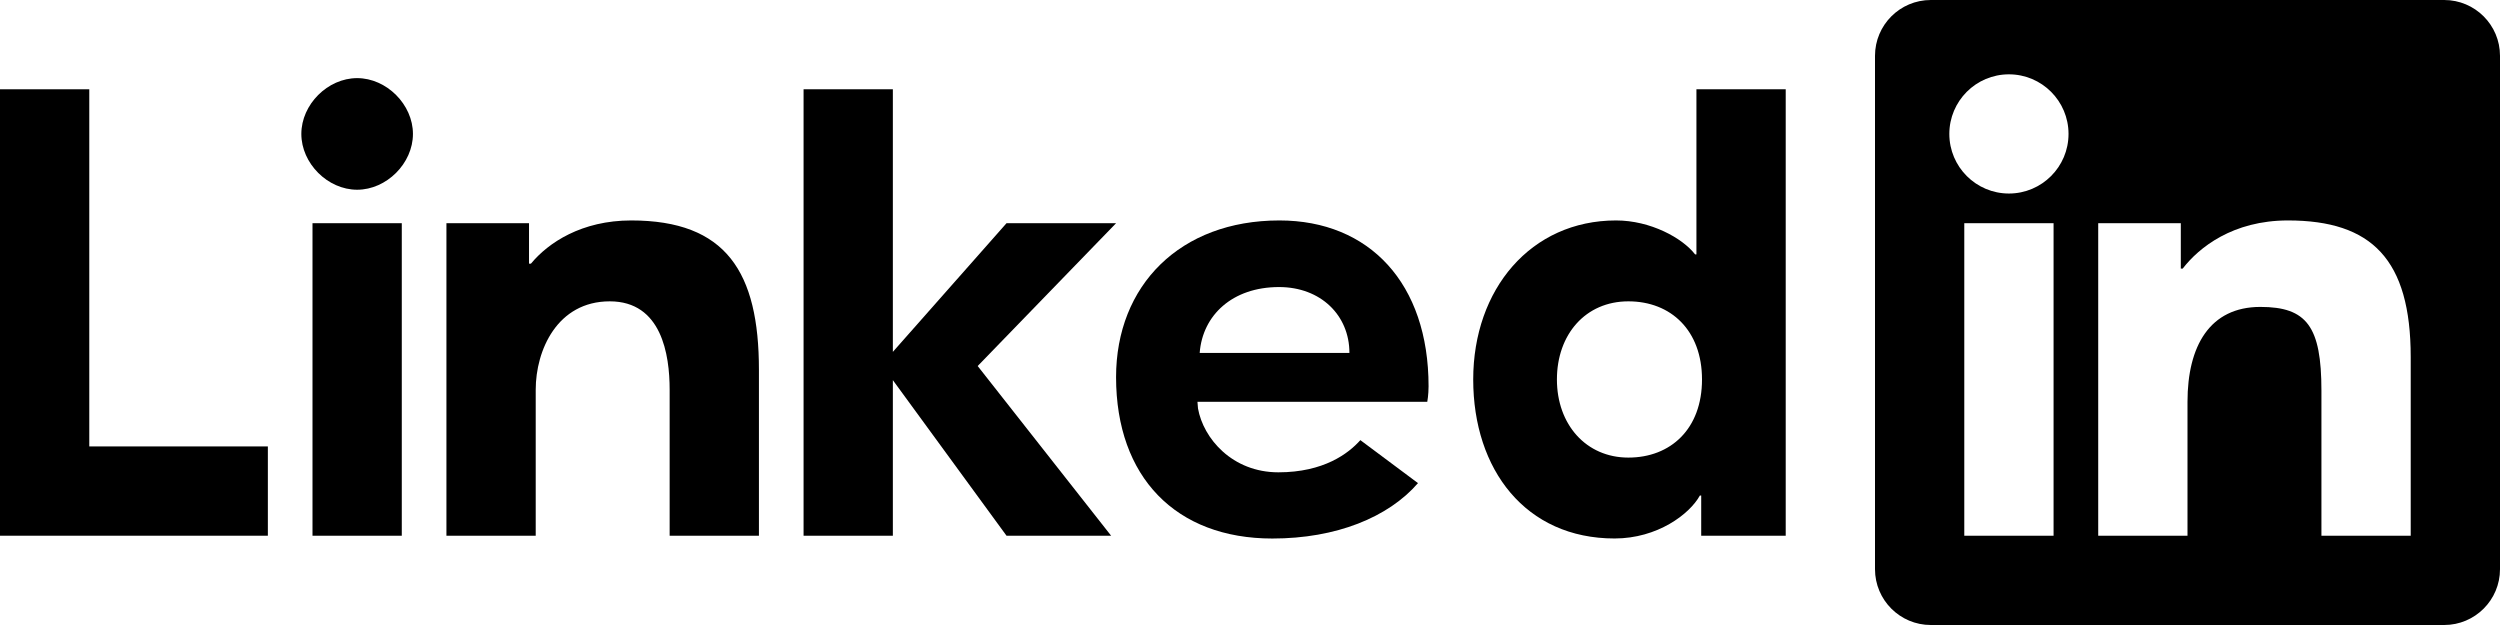
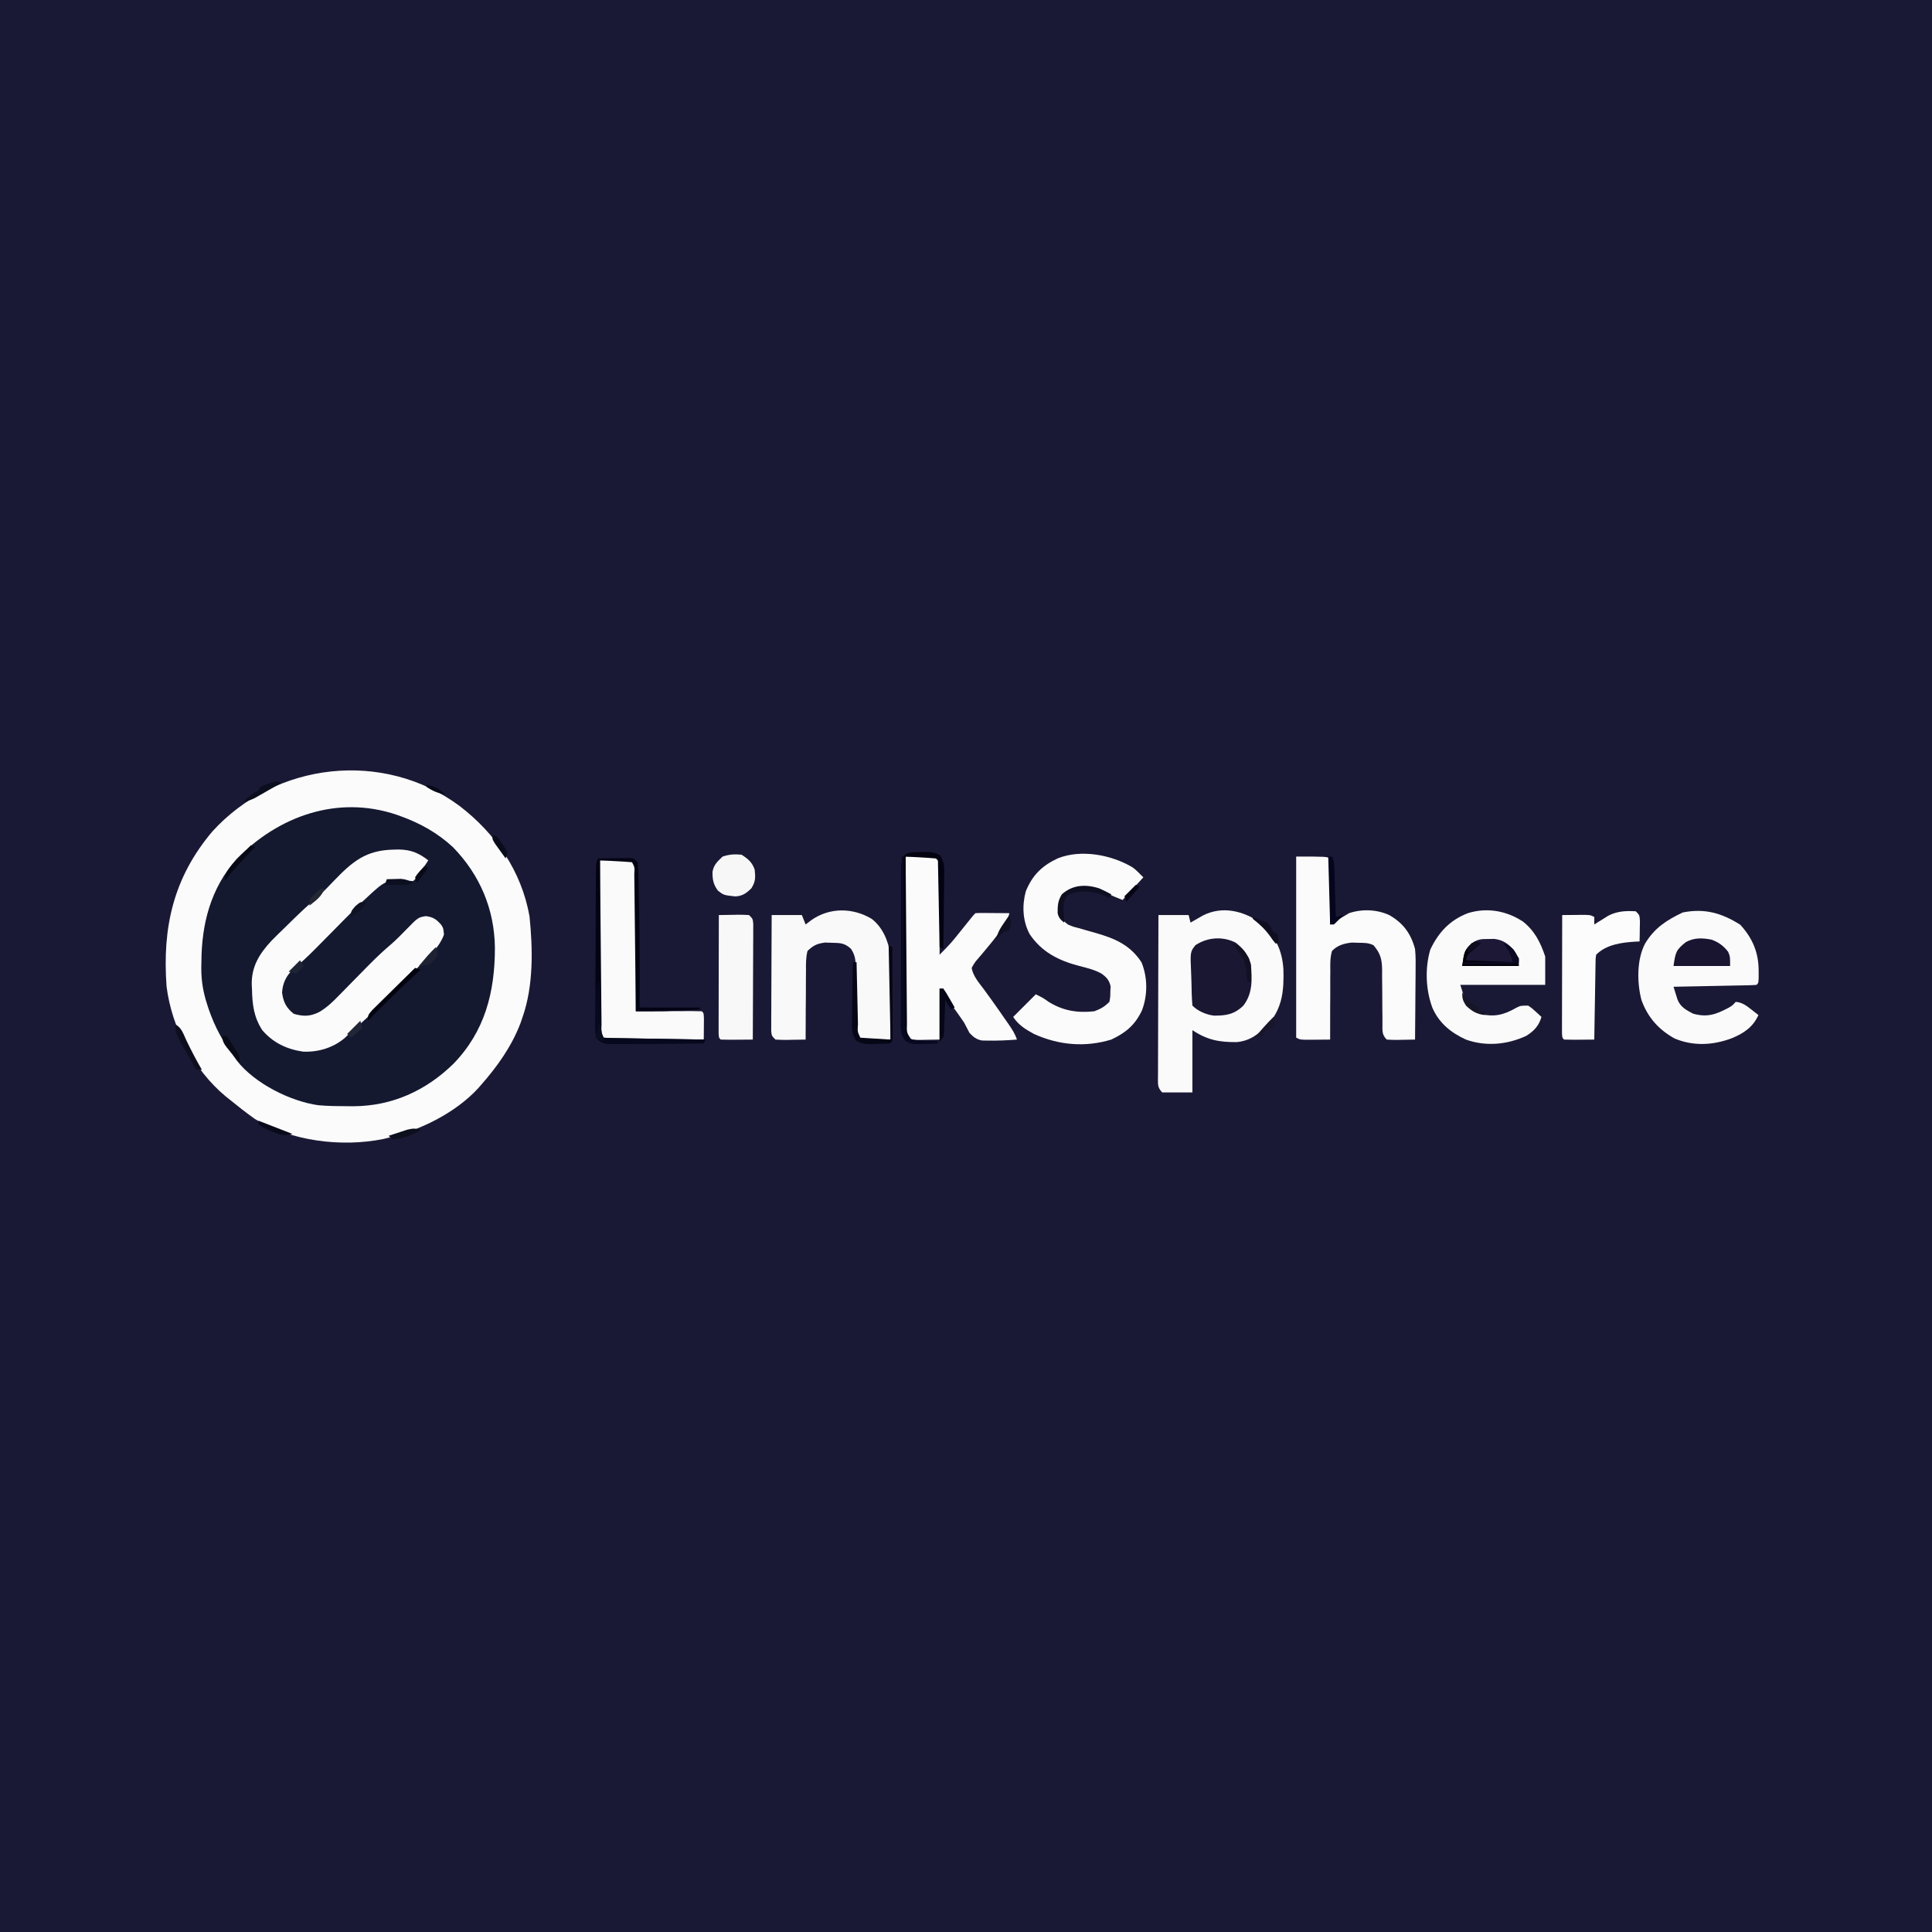
- <svg xmlns="http://www.w3.org/2000/svg" xmlnsXlink="http://www.w3.org/1999/xlink" viewBox="0 0 56 14" preserveAspectRatio="xMinYMin meet" version="1.1" fill="CurrentColor" focusable="false" aria-busy="false">
-   <g fill-rule="evenodd">
-     <path d="M14,1.25 L14,12.75 C14,13.44 13.44,14 12.75,14 L1.25,14 C0.56,14 0,13.44 0,12.75 L0,1.25 C0,0.56 0.56,0 1.25,0 L12.75,0 C13.44,0 14,0.56 14,1.25" fill="transparent" transform="translate(42, 0)" />
-     <path d="M56,1.25 L56,12.75 C56,13.44 55.44,14 54.75,14 L43.25,14 C42.56,14 42,13.44 42,12.75 L42,1.25 C42,0.56 42.56,0 43.25,0 L54.75,0 C55.44,0 56,0.56 56,1.25 Z M47,5 L48.85,5 L48.85,6.016 L48.893,6.016 C49.259,5.541 50.018,4.938 51.25,4.938 C53.125,4.938 54,5.808 54,8 L54,12 L52,12 L52,8.75 C52,7.313 51.672,6.875 50.632,6.875 C49.5,6.875 49,7.75 49,9 L49,12 L47,12 L47,5 Z M44,12 L46,12 L46,5 L44,5 L44,12 Z M46.335,3 C46.335,3.737 45.737,4.335 45,4.335 C44.263,4.335 43.665,3.737 43.665,3 C43.665,2.263 44.263,1.665 45,1.665 C45.737,1.665 46.335,2.263 46.335,3 Z" />
-   </g>
-   <g>
-     <path d="M40,12 L38.107,12 L38.107,11.1 L38.077,11.1 C37.847,11.518 37.125,12.062 36.167,12.062 C34.174,12.062 33,10.521 33,8.5 C33,6.479 34.291,4.938 36.2,4.938 C36.971,4.938 37.687,5.332 37.97,5.698 L38,5.698 L38,2 L40,2 L40,12 Z M36.475,6.75 C35.517,6.75 34.875,7.49 34.875,8.5 C34.875,9.51 35.529,10.25 36.475,10.25 C37.422,10.25 38.125,9.609 38.125,8.5 C38.125,7.406 37.433,6.75 36.475,6.75 L36.475,6.75 Z" />
-     <path d="M31.763,10.822 C31.097,11.589 29.931,12.063 28.5,12.063 C26.339,12.063 25,10.687 25,8.448 C25,6.394 26.433,4.938 28.658,4.938 C30.676,4.938 32,6.35 32,8.653 C32,8.846 31.971,9 31.971,9 L26.823,9 L26.835,9.149 C26.954,9.82 27.601,10.58 28.636,10.58 C29.653,10.58 30.207,10.157 30.472,9.859 L31.763,10.822 Z M30.227,7.905 C30.227,7.063 29.585,6.43 28.651,6.43 C27.606,6.43 26.937,7.06 26.873,7.905 L30.227,7.905 Z" />
-     <polygon points="18 2 20 2 20 7.882 22.546 5 25 5 21.9 8.199 24.889 12 22.546 12 20 8.515 20 12 18 12" />
-     <path d="M10,5 L11.85,5 L11.85,5.906 L11.893,5.906 C12.283,5.434 13.031,4.938 14.14,4.938 C16.266,4.938 17,6.094 17,8.285 L17,12 L15,12 L15,8.73 C15,7.943 14.821,6.75 13.659,6.75 C12.482,6.75 12,7.844 12,8.73 L12,12 L10,12 L10,5 Z" />
-     <path d="M7,12 L9,12 L9,5 L7,5 L7,12 Z M8,1.75 C8.659,1.75 9.25,2.341 9.25,3 C9.25,3.659 8.659,4.25 8,4.25 C7.34,4.25 6.75,3.659 6.75,3 C6.75,2.341 7.34,1.75 8,1.75 L8,1.75 Z" />
-     <polygon points="0 2 2 2 2 10 6 10 6 12 0 12" />
-   </g>
+ <svg xmlns="http://www.w3.org/2000/svg" version="1.1" width="1024" height="1024">
+   <path d="M0 0 C337.92 0 675.84 0 1024 0 C1024 337.92 1024 675.84 1024 1024 C686.08 1024 348.16 1024 0 1024 C0 686.08 0 348.16 0 0 Z " fill="#1A1935" transform="translate(0,0)" />
+   <path d="M0 0 C19.029 14.607 32.713 34.477 36.992 58.352 C38.782 75.719 39.153 95.192 33.352 111.777 C32.989 112.84 32.627 113.902 32.254 114.996 C27.576 127.301 20.01 137.964 11.352 147.777 C10.801 148.412 10.251 149.046 9.684 149.699 C-2.372 162.678 -20.637 171.639 -37.648 175.777 C-38.562 176.002 -39.476 176.226 -40.418 176.457 C-62.437 180.953 -89.411 177.667 -108.648 165.777 C-113.123 162.607 -117.403 159.245 -121.648 155.777 C-122.466 155.128 -123.283 154.478 -124.125 153.809 C-141.04 139.703 -152.606 117.428 -155.363 95.664 C-157.667 64.267 -151.733 37.95 -131.152 13.539 C-97.621 -23.445 -40.386 -29.955 0 0 Z " fill="#141930" transform="translate(243.6484,427.2227)" />
+   <path d="M0 0 C19.029 14.607 32.713 34.477 36.992 58.352 C38.782 75.719 39.153 95.192 33.352 111.777 C32.989 112.84 32.627 113.902 32.254 114.996 C27.576 127.301 20.01 137.964 11.352 147.777 C10.801 148.412 10.251 149.046 9.684 149.699 C-2.372 162.678 -20.637 171.639 -37.648 175.777 C-38.562 176.002 -39.476 176.226 -40.418 176.457 C-62.437 180.953 -89.411 177.667 -108.648 165.777 C-113.123 162.607 -117.403 159.245 -121.648 155.777 C-122.466 155.128 -123.283 154.478 -124.125 153.809 C-141.04 139.703 -152.606 117.428 -155.363 95.664 C-157.667 64.267 -151.733 37.95 -131.152 13.539 C-97.621 -23.445 -40.386 -29.955 0 0 Z M-118.328 28.145 C-132.009 43.668 -136.797 62.421 -136.898 82.59 C-136.919 83.606 -136.94 84.623 -136.961 85.67 C-136.997 92.834 -135.902 98.987 -133.648 105.777 C-133.424 106.461 -133.2 107.146 -132.968 107.85 C-129.78 117.061 -125.511 124.96 -119.648 132.777 C-119.129 133.504 -118.609 134.231 -118.074 134.98 C-108.684 146.996 -89.752 156.521 -74.907 158.571 C-69.748 159.043 -64.575 159.065 -59.398 159.09 C-57.728 159.098 -57.728 159.098 -56.025 159.107 C-35.711 158.928 -18.026 150.893 -3.508 136.793 C13.441 119.481 18.664 98.426 18.664 75.112 C18.423 54.727 10.759 36.556 -3.473 21.898 C-11.551 14.328 -21.045 9.051 -31.398 5.34 C-32.083 5.093 -32.767 4.846 -33.472 4.592 C-64.811 -5.96 -96.098 5.357 -118.328 28.145 Z " fill="#FBFBFC" transform="translate(243.6484,427.2227)" />
+   <path d="M0 0 C7.841 6.97 11.586 14.355 12.238 24.82 C12.519 35.692 11.84 44.762 4.562 53.438 C-0.51 58.726 -4.948 62.606 -12.453 63.336 C-21.77 63.432 -28.183 62.212 -36 57 C-36 67.89 -36 78.78 -36 90 C-41.28 90 -46.56 90 -52 90 C-54.631 87.369 -54.236 85.493 -54.249 81.913 C-54.242 81.06 -54.234 80.207 -54.227 79.328 C-54.227 78.43 -54.228 77.532 -54.228 76.608 C-54.227 73.632 -54.211 70.656 -54.195 67.68 C-54.192 65.62 -54.189 63.56 -54.187 61.5 C-54.179 56.072 -54.159 50.643 -54.137 45.215 C-54.117 39.678 -54.108 34.142 -54.098 28.605 C-54.076 17.737 -54.042 6.868 -54 -4 C-48.72 -4 -43.44 -4 -38 -4 C-37.67 -2.68 -37.34 -1.36 -37 0 C-36.397 -0.349 -35.793 -0.699 -35.172 -1.059 C-34.373 -1.514 -33.573 -1.969 -32.75 -2.438 C-31.567 -3.116 -31.567 -3.116 -30.359 -3.809 C-20.119 -8.98 -9.049 -6.228 0 0 Z " fill="#FAFAFB" transform="translate(668,489)" />
+   <path d="M0 0 C0.892 -0.02 1.783 -0.04 2.702 -0.061 C9.147 0.059 13.222 1.764 18.312 5.688 C17.357 7.148 16.398 8.606 15.438 10.062 C14.904 10.875 14.37 11.687 13.82 12.523 C12.312 14.688 12.312 14.688 10.312 16.688 C8.205 16.543 6.101 16.347 4 16.125 C-2.26 16.077 -4.907 16.968 -9.711 21.27 C-10.258 21.755 -10.805 22.241 -11.369 22.741 C-18.522 29.182 -25.254 36.076 -32 42.938 C-34.597 45.571 -37.197 48.201 -39.801 50.828 C-40.412 51.446 -41.024 52.064 -41.654 52.701 C-45.364 56.426 -49.142 60.001 -53.21 63.339 C-56.918 66.722 -58.881 70.716 -59.188 75.75 C-58.548 80.786 -56.958 83.903 -52.938 87.062 C-47.75 88.504 -44.195 88.45 -39.452 86.051 C-35.438 83.701 -32.378 80.745 -29.16 77.418 C-28.568 76.819 -27.975 76.22 -27.364 75.602 C-25.486 73.7 -23.617 71.788 -21.75 69.875 C-19.286 67.365 -16.818 64.859 -14.348 62.355 C-13.758 61.757 -13.168 61.158 -12.56 60.541 C-8.962 56.911 -5.278 53.453 -1.376 50.149 C1.465 47.69 4.067 45.001 6.688 42.312 C12.939 35.906 12.939 35.906 17.062 35.25 C21.044 35.786 22.607 36.959 25.227 39.918 C26.312 41.688 26.312 41.688 26.625 45.062 C23.814 52.826 16.458 58.692 10.691 64.441 C9.988 65.146 9.284 65.851 8.559 66.576 C7.082 68.054 5.604 69.53 4.125 71.006 C1.881 73.244 -0.358 75.488 -2.596 77.732 C-4.041 79.177 -5.487 80.622 -6.934 82.066 C-7.592 82.727 -8.251 83.388 -8.929 84.068 C-12.789 87.909 -16.754 91.568 -20.887 95.113 C-22.645 96.65 -24.323 98.25 -26 99.875 C-32.146 105.085 -40.151 107.46 -48.148 107.066 C-56.77 105.78 -63.981 102.35 -69.688 95.688 C-74.16 88.732 -74.951 82.236 -75.125 74.125 C-75.194 72.859 -75.194 72.859 -75.264 71.568 C-75.431 61.988 -71.228 55.181 -64.788 48.305 C-62.347 45.795 -59.834 43.365 -57.312 40.938 C-56.298 39.94 -55.285 38.941 -54.273 37.941 C-49.5 33.248 -44.627 28.716 -39.547 24.355 C-36.843 21.93 -34.363 19.312 -31.857 16.686 C-21.849 6.279 -14.838 0.297 0 0 Z " fill="#FBFBFB" transform="translate(208.6875,450.3125)" />
+   <path d="M0 0 C1.867 1.379 1.867 1.379 5.867 5.379 C2.237 9.339 -1.393 13.299 -5.133 17.379 C-10.133 15.379 -10.133 15.379 -12.422 14.309 C-18.665 11.49 -24.296 10.286 -31.133 11.379 C-34.279 12.699 -36.568 14.249 -38.133 17.379 C-38.406 19.452 -38.406 19.452 -38.445 21.754 C-38.483 22.525 -38.52 23.296 -38.559 24.09 C-37.959 27.311 -36.692 28.379 -34.133 30.379 C-31.397 31.541 -31.397 31.541 -28.32 32.316 C-27.176 32.649 -26.031 32.982 -24.852 33.324 C-22.965 33.859 -21.078 34.394 -19.191 34.929 C-9.023 37.865 -1.117 41.288 4.867 50.379 C8.181 58.43 8.215 67.807 5.117 75.941 C1.472 83.646 -3.448 87.759 -11.133 91.379 C-25.018 95.583 -38.989 94.359 -52.133 88.379 C-56.687 85.89 -60.234 83.727 -63.133 79.379 C-59.173 75.419 -55.213 71.459 -51.133 67.379 C-47.133 69.379 -47.133 69.379 -44.445 71.316 C-36.747 76.11 -29.151 77.354 -20.133 76.379 C-16.628 75.05 -14.749 73.995 -12.133 71.379 C-11.66 68.888 -11.66 68.888 -11.633 66.066 C-11.581 65.122 -11.53 64.177 -11.477 63.203 C-12.24 59.917 -13.509 58.485 -16.198 56.48 C-19.893 54.377 -23.913 53.425 -28.008 52.379 C-38.894 49.572 -48.062 45.007 -54.457 35.387 C-58.112 28.385 -58.478 20.381 -56.438 12.793 C-52.947 4.198 -47.822 -0.761 -39.5 -4.676 C-27.139 -9.612 -11.186 -6.594 0 0 Z " fill="#FBFBFC" transform="translate(600.1328,459.6211)" />
+   <path d="M0 0 C16 0 16 0 18 1 C18 12.55 18 24.1 18 36 C21.3 34.02 24.6 32.04 28 30 C34.94 27.687 42.799 27.986 49.438 31.062 C56.77 35.3 60.803 40.797 63 49 C63.386 52.768 63.351 56.497 63.293 60.281 C63.289 61.335 63.284 62.389 63.28 63.475 C63.263 66.817 63.226 70.158 63.188 73.5 C63.172 75.776 63.159 78.052 63.146 80.328 C63.114 85.886 63.063 91.443 63 97 C60.541 97.054 58.084 97.094 55.625 97.125 C54.926 97.142 54.228 97.159 53.508 97.176 C51.671 97.193 49.834 97.103 48 97 C45.3 94.3 45.755 92.191 45.724 88.524 C45.725 87.634 45.726 86.745 45.727 85.828 C45.706 83.948 45.685 82.068 45.664 80.188 C45.641 77.221 45.625 74.254 45.619 71.287 C45.61 68.425 45.576 65.565 45.539 62.703 C45.544 61.822 45.549 60.94 45.554 60.032 C45.465 54.412 44.675 51.316 41 47 C38.232 45.616 35.902 45.755 32.812 45.688 C31.152 45.631 31.152 45.631 29.457 45.574 C25.287 46.088 21.964 46.964 19 50 C17.943 53.539 18.046 57 18.098 60.672 C18.079 62.228 18.079 62.228 18.06 63.816 C18.029 67.128 18.045 70.438 18.062 73.75 C18.049 75.996 18.033 78.242 18.014 80.488 C17.973 85.993 17.971 91.496 18 97 C15.375 97.027 12.75 97.047 10.125 97.062 C9.379 97.071 8.632 97.079 7.863 97.088 C2.227 97.113 2.227 97.113 0 96 C0 64.32 0 32.64 0 0 Z " fill="#FBFBFC" transform="translate(687,454)" />
+   <path d="M0 0 C2.625 -0.054 5.249 -0.094 7.875 -0.125 C8.621 -0.142 9.368 -0.159 10.137 -0.176 C12.092 -0.193 14.047 -0.103 16 0 C18 2 18 2 18.241 4.139 C18.234 5.464 18.234 5.464 18.227 6.817 C18.227 7.818 18.227 8.819 18.227 9.85 C18.216 10.933 18.206 12.017 18.195 13.133 C18.192 14.24 18.19 15.347 18.187 16.487 C18.176 20.033 18.15 23.579 18.125 27.125 C18.115 29.525 18.106 31.924 18.098 34.324 C18.076 40.216 18.042 46.108 18 52 C20.928 49.124 23.727 46.247 26.297 43.047 C26.863 42.346 27.429 41.644 28.012 40.922 C28.585 40.205 29.159 39.488 29.75 38.75 C30.911 37.307 32.072 35.864 33.234 34.422 C33.742 33.789 34.25 33.155 34.772 32.503 C36 31 36 31 37 30 C38.343 29.914 39.69 29.893 41.035 29.902 C41.844 29.906 42.653 29.909 43.486 29.912 C44.336 29.92 45.187 29.929 46.062 29.938 C46.917 29.942 47.771 29.947 48.65 29.951 C50.767 29.963 52.883 29.981 55 30 C54.196 33.65 52.872 35.858 50.625 38.875 C49.919 39.834 49.212 40.793 48.484 41.781 C46.703 44.129 44.847 46.399 42.953 48.656 C42.443 49.274 41.933 49.891 41.408 50.528 C40.398 51.745 39.372 52.95 38.331 54.14 C36.727 55.999 36.727 55.999 35 59 C35.725 63.371 38.835 66.798 41.438 70.312 C42.332 71.543 43.225 72.775 44.117 74.008 C44.585 74.653 45.052 75.298 45.534 75.962 C48.085 79.509 50.578 83.094 53.062 86.688 C53.539 87.37 54.016 88.053 54.508 88.757 C56.388 91.483 57.947 93.841 59 97 C53.699 97.417 48.416 97.651 43.098 97.535 C41.783 97.51 41.783 97.51 40.442 97.485 C37.383 96.877 36.035 95.71 33.875 93.5 C32.889 91.682 31.936 89.845 31 88 C29.082 85.144 27.062 82.362 25.062 79.562 C24.088 78.173 23.12 76.779 22.16 75.379 C21.536 74.475 21.536 74.475 20.899 73.553 C20 72 20 72 20 70 C19.34 70 18.68 70 18 70 C18 78.91 18 87.82 18 97 C15.401 97.041 12.803 97.082 10.125 97.125 C8.899 97.152 8.899 97.152 7.649 97.18 C5.765 97.195 3.881 97.099 2 97 C-0.666 94.334 -0.236 92.348 -0.249 88.722 C-0.242 87.841 -0.234 86.96 -0.227 86.052 C-0.227 85.125 -0.228 84.198 -0.228 83.244 C-0.227 80.17 -0.211 77.097 -0.195 74.023 C-0.192 71.896 -0.189 69.769 -0.187 67.642 C-0.179 62.036 -0.159 56.43 -0.137 50.824 C-0.117 45.107 -0.108 39.389 -0.098 33.672 C-0.076 22.448 -0.042 11.224 0 0 Z " fill="#FBFBFC" transform="translate(480,454)" />
+   <path d="M0 0 C6.607 7.236 9.772 14.884 9.75 24.562 C9.754 26.301 9.754 26.301 9.758 28.074 C9.625 30.875 9.625 30.875 8.625 31.875 C7.244 31.997 5.858 32.053 4.472 32.08 C3.151 32.11 3.151 32.11 1.803 32.141 C0.846 32.157 -0.111 32.174 -1.098 32.191 C-2.56 32.223 -2.56 32.223 -4.053 32.254 C-7.181 32.32 -10.309 32.379 -13.438 32.438 C-15.553 32.481 -17.668 32.524 -19.783 32.568 C-24.98 32.676 -30.178 32.777 -35.375 32.875 C-34.933 34.327 -34.481 35.776 -34.023 37.223 C-33.647 38.433 -33.647 38.433 -33.263 39.668 C-31.649 43.679 -28.709 45.154 -25.062 47.125 C-17.652 49.193 -13.081 47.661 -6.477 44.164 C-4.264 42.919 -4.264 42.919 -2.375 40.875 C1.064 41.215 3.205 42.846 5.875 44.938 C6.581 45.485 7.288 46.033 8.016 46.598 C8.547 47.019 9.078 47.441 9.625 47.875 C6.766 54.252 1.798 57.604 -4.562 60.188 C-14.479 63.889 -24.807 64.456 -34.738 60.324 C-43.24 55.651 -49.123 49.01 -52.375 39.875 C-54.761 30.764 -54.926 18.263 -50.375 9.875 C-45.404 1.646 -39.013 -2.429 -30.5 -6.5 C-18.926 -8.815 -9.871 -6.215 0 0 Z " fill="#FAFAFB" transform="translate(922.375,490.125)" />
+   <path d="M0 0 C6.21 4.901 9.313 11.124 11.781 18.527 C11.781 23.477 11.781 28.427 11.781 33.527 C-3.069 33.527 -17.919 33.527 -33.219 33.527 C-30.204 43.147 -30.204 43.147 -22.969 48.84 C-15.34 50.747 -10.252 49.546 -3.48 45.621 C-1.219 44.527 -1.219 44.527 2.781 44.527 C4.703 45.84 4.703 45.84 6.531 47.527 C7.145 48.084 7.758 48.641 8.391 49.215 C8.85 49.648 9.308 50.081 9.781 50.527 C8.432 55.249 5.847 57.942 1.781 60.527 C-8.28 65.21 -19.64 66.322 -30.219 62.527 C-38.16 58.918 -44.559 53.741 -48.055 45.574 C-51.582 35.998 -52.02 24.609 -49.117 14.809 C-44.811 5.69 -38.685 -0.842 -29.219 -4.473 C-19.123 -7.639 -8.661 -5.748 0 0 Z " fill="#FBFAFB" transform="translate(807.2188,488.4727)" />
+   <path d="M0 0 C5.96 4.611 8.753 11.728 10 19 C10.643 26.727 10.379 34.506 10.25 42.25 C10.23 44.363 10.212 46.477 10.195 48.59 C10.152 53.727 10.083 58.863 10 64 C7.375 64.054 4.751 64.094 2.125 64.125 C1.379 64.142 0.632 64.159 -0.137 64.176 C-2.092 64.193 -4.047 64.103 -6 64 C-8.38 61.62 -8.25 61.139 -8.255 57.905 C-8.262 57.06 -8.269 56.216 -8.276 55.346 C-8.275 54.431 -8.274 53.516 -8.273 52.574 C-8.294 50.644 -8.315 48.714 -8.336 46.783 C-8.359 43.735 -8.375 40.687 -8.381 37.639 C-8.39 34.7 -8.424 31.763 -8.461 28.824 C-8.456 27.916 -8.451 27.007 -8.446 26.071 C-8.511 21.861 -8.631 19.59 -10.909 15.948 C-14.336 12.755 -16.633 12.788 -21.25 12.688 C-22.928 12.631 -22.928 12.631 -24.641 12.574 C-28.982 13.124 -30.778 14.005 -34 17 C-34.913 20.543 -34.838 24.029 -34.805 27.672 C-34.818 28.709 -34.832 29.747 -34.846 30.816 C-34.884 34.128 -34.88 37.438 -34.875 40.75 C-34.893 42.996 -34.914 45.242 -34.938 47.488 C-34.989 52.992 -35.008 58.496 -35 64 C-37.625 64.054 -40.249 64.094 -42.875 64.125 C-43.621 64.142 -44.368 64.159 -45.137 64.176 C-47.092 64.193 -49.047 64.103 -51 64 C-53 62 -53 62 -53.241 59.33 C-53.236 58.197 -53.232 57.065 -53.227 55.898 C-53.227 54.617 -53.227 53.336 -53.227 52.016 C-53.216 50.612 -53.206 49.208 -53.195 47.805 C-53.192 46.373 -53.189 44.941 -53.187 43.509 C-53.179 39.737 -53.159 35.966 -53.137 32.195 C-53.117 28.347 -53.108 24.5 -53.098 20.652 C-53.076 13.101 -53.041 5.551 -53 -2 C-47.72 -2 -42.44 -2 -37 -2 C-36.34 -0.35 -35.68 1.3 -35 3 C-33.969 2.216 -32.938 1.433 -31.875 0.625 C-22.306 -6.09 -10.013 -5.99 0 0 Z " fill="#F9F9FA" transform="translate(462,487)" />
+   <path d="M0 0 C2.792 -0.054 5.583 -0.094 8.375 -0.125 C9.169 -0.142 9.963 -0.159 10.781 -0.176 C12.855 -0.193 14.929 -0.103 17 0 C19.465 2.465 19.235 3.836 19.249 7.199 C19.242 7.921 19.234 8.643 19.227 9.387 C19.227 10.148 19.228 10.909 19.228 11.693 C19.227 14.215 19.211 16.736 19.195 19.258 C19.192 21.004 19.189 22.75 19.187 24.496 C19.179 29.095 19.159 33.695 19.137 38.295 C19.117 42.987 19.108 47.679 19.098 52.371 C19.076 61.581 19.042 70.79 19 80 C20.055 79.995 21.11 79.99 22.197 79.984 C26.098 79.966 29.998 79.955 33.899 79.945 C35.589 79.94 37.28 79.933 38.971 79.925 C41.396 79.912 43.821 79.907 46.246 79.902 C47.387 79.895 47.387 79.895 48.55 79.887 C50.367 79.887 52.184 79.938 54 80 C55 81 55 81 55.098 84.16 C55.086 85.448 55.074 86.736 55.062 88.062 C55.053 89.353 55.044 90.643 55.035 91.973 C55.024 92.972 55.012 93.971 55 95 C47.489 95.051 39.977 95.086 32.466 95.11 C29.909 95.12 27.352 95.134 24.795 95.151 C21.126 95.175 17.458 95.186 13.789 95.195 C12.066 95.211 12.066 95.211 10.307 95.227 C9.246 95.227 8.185 95.227 7.092 95.227 C5.687 95.234 5.687 95.234 4.253 95.241 C2 95 2 95 0 93 C-0.188 90.047 -0.252 87.189 -0.227 84.236 C-0.227 83.328 -0.228 82.421 -0.228 81.486 C-0.227 78.478 -0.211 75.469 -0.195 72.461 C-0.192 70.379 -0.189 68.296 -0.187 66.214 C-0.179 60.727 -0.159 55.239 -0.137 49.751 C-0.117 44.155 -0.108 38.558 -0.098 32.961 C-0.076 21.974 -0.042 10.987 0 0 Z " fill="#FAFAFB" transform="translate(318,456)" />
+   <path d="M0 0 C2 2 2 2 2.195 5.258 C2.172 6.534 2.149 7.81 2.125 9.125 C2.107 10.406 2.089 11.688 2.07 13.008 C2.047 13.995 2.024 14.983 2 16 C1.322 16.026 0.644 16.052 -0.055 16.078 C-7.424 16.527 -15.553 17.553 -21 23 C-21.33 25.018 -21.33 25.018 -21.319 27.358 C-21.339 28.259 -21.359 29.159 -21.379 30.088 C-21.396 31.549 -21.396 31.549 -21.414 33.039 C-21.433 34.035 -21.453 35.031 -21.473 36.057 C-21.533 39.246 -21.579 42.436 -21.625 45.625 C-21.663 47.784 -21.702 49.943 -21.742 52.102 C-21.838 57.401 -21.923 62.7 -22 68 C-24.646 68.027 -27.292 68.047 -29.938 68.062 C-30.692 68.071 -31.447 68.079 -32.225 68.088 C-34.15 68.097 -36.075 68.052 -38 68 C-39 67 -39 67 -39.12 64.412 C-39.118 63.26 -39.116 62.107 -39.114 60.92 C-39.113 59.618 -39.113 58.317 -39.113 56.976 C-39.108 55.545 -39.103 54.115 -39.098 52.684 C-39.096 51.228 -39.094 49.772 -39.093 48.316 C-39.09 44.477 -39.08 40.639 -39.069 36.8 C-39.058 32.885 -39.054 28.971 -39.049 25.057 C-39.038 17.371 -39.021 9.686 -39 2 C-36.542 1.973 -34.083 1.953 -31.625 1.938 C-30.926 1.929 -30.228 1.921 -29.508 1.912 C-24.227 1.887 -24.227 1.887 -22 3 C-22 4.32 -22 5.64 -22 7 C-21.336 6.578 -20.672 6.157 -19.988 5.723 C-18.664 4.901 -18.664 4.901 -17.312 4.062 C-16.442 3.517 -15.572 2.972 -14.676 2.41 C-9.906 -0.103 -5.342 -0.302 0 0 Z " fill="#FDFCFD" transform="translate(867,483)" />
+   <path d="M0 0 C2.625 -0.054 5.249 -0.094 7.875 -0.125 C8.621 -0.142 9.368 -0.159 10.137 -0.176 C12.092 -0.193 14.047 -0.103 16 0 C18 2 18 2 18.241 4.67 C18.234 6.369 18.234 6.369 18.227 8.102 C18.227 9.383 18.227 10.664 18.227 11.984 C18.216 13.388 18.206 14.792 18.195 16.195 C18.192 17.627 18.189 19.059 18.187 20.491 C18.179 24.263 18.159 28.034 18.137 31.805 C18.117 35.653 18.108 39.5 18.098 43.348 C18.076 50.899 18.042 58.449 18 66 C15.187 66.027 12.375 66.047 9.562 66.062 C8.76 66.071 7.958 66.079 7.131 66.088 C5.087 66.097 3.043 66.052 1 66 C0 65 0 65 -0.12 62.412 C-0.118 61.26 -0.116 60.107 -0.114 58.92 C-0.113 57.618 -0.113 56.317 -0.113 54.976 C-0.108 53.545 -0.103 52.115 -0.098 50.684 C-0.096 49.228 -0.094 47.772 -0.093 46.316 C-0.09 42.477 -0.08 38.639 -0.069 34.8 C-0.058 30.885 -0.054 26.971 -0.049 23.057 C-0.038 15.371 -0.021 7.686 0 0 Z " fill="#F9F8F9" transform="translate(381,485)" />
+   <path d="M0 0 C4.14 3.211 6.41 6.419 8.062 11.375 C8.677 19.306 9.146 26.843 4.062 33.375 C-0.717 38.035 -5.081 38.715 -11.547 38.672 C-15.631 38.165 -19.984 36.328 -22.938 33.375 C-23.3 29.175 -23.38 24.97 -23.452 20.757 C-23.484 19.342 -23.532 17.928 -23.596 16.515 C-24.118 4.864 -24.118 4.864 -21.312 1.326 C-14.962 -2.89 -6.844 -3.481 0 0 Z " fill="#1A1733" transform="translate(654.9375,499.625)" />
+   <path d="M0 0 C3.125 -0.058 6.25 -0.094 9.375 -0.125 C10.264 -0.142 11.154 -0.159 12.07 -0.176 C12.921 -0.182 13.772 -0.189 14.648 -0.195 C15.827 -0.211 15.827 -0.211 17.029 -0.227 C19 0 19 0 21 2 C21.248 4.58 21.374 7.059 21.414 9.645 C21.433 10.43 21.453 11.216 21.473 12.025 C21.534 14.621 21.58 17.217 21.625 19.812 C21.663 21.605 21.701 23.397 21.74 25.189 C22.104 43.126 22.094 61.061 22 79 C32.56 79 43.12 79 54 79 C54 79.33 54 79.66 54 80 C50.959 80.171 47.917 80.337 44.875 80.5 C43.62 80.572 43.62 80.572 42.34 80.645 C37.102 80.92 31.886 81.024 26.641 81.014 C25.394 81.012 24.146 81.01 22.861 81.008 C21.917 81.005 20.973 81.003 20 81 C19.99 80.025 19.979 79.05 19.969 78.046 C19.871 68.878 19.768 59.71 19.661 50.542 C19.605 45.828 19.552 41.114 19.503 36.401 C19.455 31.855 19.403 27.31 19.347 22.765 C19.327 21.027 19.308 19.289 19.291 17.551 C19.267 15.125 19.237 12.699 19.205 10.274 C19.197 9.185 19.197 9.185 19.188 8.074 C19.424 4.753 19.424 4.753 18 2 C15.141 1.763 12.301 1.578 9.438 1.438 C8.631 1.394 7.825 1.351 6.994 1.307 C4.996 1.2 2.998 1.1 1 1 C1.107 13.108 1.22 25.217 1.339 37.325 C1.395 42.947 1.448 48.569 1.497 54.191 C1.545 59.611 1.597 65.032 1.653 70.452 C1.673 72.525 1.692 74.598 1.709 76.671 C1.733 79.564 1.763 82.457 1.795 85.349 C1.8 86.215 1.806 87.081 1.812 87.974 C1.489 91.797 1.489 91.797 3 95 C4.687 95.123 6.379 95.178 8.071 95.205 C9.152 95.225 10.233 95.245 11.346 95.266 C13.11 95.291 13.11 95.291 14.91 95.316 C16.706 95.348 16.706 95.348 18.538 95.379 C22.379 95.445 26.221 95.504 30.062 95.562 C32.66 95.606 35.257 95.649 37.854 95.693 C44.236 95.801 50.618 95.902 57 96 C56.67 96.66 56.34 97.32 56 98 C48.525 98.076 41.051 98.129 33.576 98.165 C31.032 98.18 28.489 98.2 25.946 98.226 C22.292 98.263 18.638 98.28 14.984 98.293 C13.276 98.316 13.276 98.316 11.534 98.34 C10.473 98.34 9.412 98.34 8.319 98.341 C6.92 98.351 6.92 98.351 5.493 98.361 C2.306 97.9 1.085 97.496 -1 95 C-1.386 91.932 -1.516 89.223 -1.47 86.154 C-1.472 85.25 -1.474 84.345 -1.477 83.414 C-1.479 80.42 -1.453 77.427 -1.426 74.434 C-1.421 72.358 -1.418 70.282 -1.416 68.206 C-1.408 63.853 -1.388 59.502 -1.357 55.15 C-1.317 49.562 -1.299 43.974 -1.289 38.386 C-1.279 33.068 -1.26 27.751 -1.238 22.434 C-1.235 21.414 -1.231 20.394 -1.228 19.343 C-1.216 16.467 -1.198 13.592 -1.177 10.717 C-1.174 9.859 -1.172 9.001 -1.169 8.117 C-1.115 2.23 -1.115 2.23 0 0 Z " fill="#030413" transform="translate(317,455)" />
+   <path d="M0 0 C3.409 2.121 5.783 4.127 7 8 C7.451 12.132 7.466 14.251 5.25 17.812 C2.572 20.417 0.573 21.917 -3.219 22.117 C-9.406 21.46 -9.406 21.46 -12.5 19.062 C-14.921 15.733 -15.393 13.265 -15.355 9.105 C-14.72 5.344 -12.724 3.597 -10 1 C-6.394 -0.202 -3.79 -0.327 0 0 Z " fill="#F7F7F8" transform="translate(393,453)" />
+   <path d="M0 0 C3.841 1.325 6.385 3.227 8.938 6.438 C10 9 10 9 10 14 C0.1 14 -9.8 14 -20 14 C-18.962 6.734 -18.695 5.51 -13.449 1.328 C-9.024 -1.071 -4.859 -0.912 0 0 Z " fill="#191430" transform="translate(907,498)" />
+   <path d="M0 0 C1.543 -0.025 1.543 -0.025 3.117 -0.051 C7.664 0.498 10.23 2.392 13.375 5.625 C15.125 8.312 15.125 8.312 16.125 14.312 C6.225 14.312 -3.675 14.312 -13.875 14.312 C-12.727 6.278 -12.727 6.278 -8.875 2.312 C-5.452 0.03 -4.034 0.015 0 0 Z " fill="#1C1836" transform="translate(788.875,497.6875)" />
+   <path d="M0 0 C1.081 -0.037 1.081 -0.037 2.184 -0.074 C5.332 -0.092 7.631 0.071 10.339 1.737 C13.176 5.928 12.617 10.105 12.516 15.047 C12.51 16.084 12.504 17.122 12.498 18.191 C12.476 21.503 12.426 24.814 12.375 28.125 C12.355 30.371 12.337 32.617 12.32 34.863 C12.276 40.368 12.209 45.871 12.125 51.375 C11.465 51.045 10.805 50.715 10.125 50.375 C10.115 49.801 10.104 49.227 10.094 48.635 C9.986 42.682 9.871 36.729 9.753 30.777 C9.709 28.552 9.668 26.328 9.628 24.104 C9.57 20.914 9.506 17.725 9.441 14.535 C9.425 13.534 9.408 12.533 9.391 11.502 C9.371 10.581 9.351 9.66 9.33 8.711 C9.307 7.489 9.307 7.489 9.283 6.242 C9.326 4.361 9.326 4.361 8.125 3.375 C5.433 3.138 2.76 2.953 0.062 2.812 C-0.696 2.769 -1.455 2.726 -2.236 2.682 C-4.116 2.575 -5.995 2.475 -7.875 2.375 C-7.791 14.727 -7.696 27.079 -7.587 39.431 C-7.537 45.166 -7.491 50.901 -7.453 56.636 C-7.416 62.167 -7.37 67.697 -7.317 73.228 C-7.298 75.342 -7.283 77.456 -7.272 79.57 C-7.255 82.523 -7.226 85.475 -7.194 88.427 C-7.192 89.308 -7.19 90.19 -7.187 91.097 C-7.335 95.716 -7.335 95.716 -4.875 99.375 C-2.51 99.676 -0.131 99.87 2.25 100 C3.531 100.075 4.813 100.15 6.133 100.227 C7.614 100.3 7.614 100.3 9.125 100.375 C9.125 100.705 9.125 101.035 9.125 101.375 C6.707 101.483 4.294 101.562 1.875 101.625 C1.193 101.659 0.511 101.692 -0.191 101.727 C-3.329 101.787 -5.427 101.671 -8.074 99.922 C-10.756 96.129 -10.419 92.773 -10.361 88.232 C-10.365 87.308 -10.368 86.384 -10.372 85.432 C-10.38 82.379 -10.358 79.327 -10.336 76.273 C-10.334 74.154 -10.333 72.035 -10.333 69.915 C-10.33 65.475 -10.313 61.035 -10.287 56.595 C-10.253 50.894 -10.245 45.193 -10.247 39.491 C-10.246 35.116 -10.235 30.741 -10.221 26.366 C-10.214 24.263 -10.21 22.161 -10.209 20.058 C-10.204 17.125 -10.187 14.192 -10.166 11.259 C-10.166 10.384 -10.167 9.51 -10.168 8.608 C-10.08 0.327 -7.585 0.013 0 0 Z " fill="#020211" transform="translate(487.875,451.625)" />
+   <path d="M0 0 C0.66 0.33 1.32 0.66 2 1 C2.025 8.102 2.043 15.205 2.055 22.307 C2.06 24.726 2.067 27.144 2.075 29.562 C2.088 33.03 2.093 36.497 2.098 39.965 C2.103 41.053 2.108 42.142 2.113 43.263 C2.113 44.765 2.113 44.765 2.114 46.297 C2.116 47.183 2.118 48.069 2.12 48.982 C2 51 2 51 1 52 C-1.621 52.181 -4.19 52.278 -6.812 52.312 C-7.538 52.342 -8.263 52.371 -9.01 52.4 C-12.242 52.439 -14.488 52.339 -17.217 50.531 C-19.851 46.792 -19.501 43.545 -19.391 39.078 C-19.385 38.218 -19.379 37.358 -19.373 36.472 C-19.351 33.731 -19.301 30.991 -19.25 28.25 C-19.23 26.389 -19.212 24.529 -19.195 22.668 C-19.151 18.111 -19.082 13.556 -19 9 C-18.34 9 -17.68 9 -17 9 C-16.962 10.764 -16.962 10.764 -16.924 12.564 C-16.83 16.912 -16.73 21.26 -16.628 25.608 C-16.584 27.492 -16.543 29.377 -16.503 31.262 C-16.445 33.965 -16.381 36.668 -16.316 39.371 C-16.3 40.219 -16.283 41.067 -16.266 41.941 C-16.536 45.783 -16.536 45.783 -15 49 C-9.72 49.33 -4.44 49.66 1 50 C0.67 33.5 0.34 17 0 0 Z " fill="#060716" transform="translate(471,501)" />
+   <path d="M0 0 C0.33 0 0.66 0 1 0 C1.025 0.843 1.05 1.686 1.076 2.554 C1.171 5.672 1.27 8.79 1.372 11.908 C1.416 13.259 1.457 14.61 1.497 15.962 C1.555 17.9 1.619 19.839 1.684 21.777 C1.72 22.945 1.757 24.113 1.795 25.316 C1.701 27.918 1.701 27.918 3 29 C4.687 29.123 6.379 29.178 8.071 29.205 C9.152 29.225 10.233 29.245 11.346 29.266 C13.11 29.291 13.11 29.291 14.91 29.316 C16.706 29.348 16.706 29.348 18.538 29.379 C22.379 29.445 26.221 29.504 30.062 29.562 C32.66 29.606 35.257 29.649 37.854 29.693 C44.236 29.801 50.618 29.902 57 30 C56.67 30.66 56.34 31.32 56 32 C48.525 32.076 41.051 32.129 33.576 32.165 C31.032 32.18 28.489 32.2 25.946 32.226 C22.292 32.263 18.638 32.28 14.984 32.293 C13.276 32.316 13.276 32.316 11.534 32.34 C10.473 32.34 9.412 32.34 8.319 32.341 C6.92 32.351 6.92 32.351 5.493 32.361 C2.515 31.93 1.147 31.083 -1 29 C-1.47 26.32 -1.47 26.32 -1.426 23.125 C-1.417 21.975 -1.409 20.825 -1.4 19.641 C-1.371 18.439 -1.342 17.238 -1.312 16 C-1.303 14.799 -1.293 13.597 -1.283 12.359 C-1.169 3.507 -1.169 3.507 0 0 Z " fill="#06091D" transform="translate(317,521)" />
+   <path d="M0 0 C0.33 0 0.66 0 1 0 C1.006 1.171 1.012 2.342 1.018 3.548 C1.075 14.57 1.148 25.591 1.236 36.613 C1.28 42.279 1.32 47.946 1.346 53.613 C1.372 59.079 1.413 64.544 1.463 70.01 C1.48 72.098 1.491 74.186 1.498 76.274 C1.507 79.193 1.535 82.112 1.568 85.031 C1.566 85.899 1.565 86.767 1.563 87.661 C1.502 91.966 1.502 91.966 3.315 95.714 C6.043 97.796 8.826 97.533 12.188 97.688 C13.46 97.753 14.732 97.819 16.043 97.887 C17.019 97.924 17.995 97.961 19 98 C19 98.33 19 98.66 19 99 C16.582 99.108 14.169 99.187 11.75 99.25 C11.068 99.284 10.386 99.317 9.684 99.352 C6.547 99.412 4.447 99.295 1.799 97.549 C-0.886 93.745 -0.529 90.376 -0.454 85.825 C-0.455 84.898 -0.455 83.971 -0.456 83.016 C-0.453 79.953 -0.422 76.891 -0.391 73.828 C-0.383 71.704 -0.377 69.58 -0.373 67.456 C-0.358 61.866 -0.319 56.276 -0.275 50.687 C-0.234 44.983 -0.215 39.279 -0.195 33.574 C-0.152 22.383 -0.084 11.191 0 0 Z " fill="#070921" transform="translate(478,454)" />
+   <path d="M0 0 C0.99 0.33 1.98 0.66 3 1 C2.506 1.398 2.013 1.797 1.504 2.207 C0.863 2.737 0.223 3.267 -0.438 3.812 C-1.076 4.335 -1.714 4.857 -2.371 5.395 C-4.255 7.008 -4.255 7.008 -5 10 C3.25 10.33 11.5 10.66 20 11 C18.174 5.405 18.174 5.405 15 1 C19.215 2.506 20.86 5.179 23 9 C23 10.32 23 11.64 23 13 C13.1 13 3.2 13 -7 13 C-5.853 4.97 -5.853 4.97 -2 1 C-1.34 0.67 -0.68 0.34 0 0 Z " fill="#020108" transform="translate(782,499)" />
+   <path d="M0 0 C2.147 0.958 4.225 1.964 6.281 3.102 C5.951 3.762 5.621 4.422 5.281 5.102 C4.188 4.607 3.095 4.112 1.969 3.602 C-4.274 1.28 -10.77 0.772 -16.906 3.539 C-19.584 7.325 -19.09 10.619 -18.719 15.102 C-18.719 16.092 -18.719 17.082 -18.719 18.102 C-20.679 16.469 -21.625 15.551 -22.152 13.016 C-22.159 9.001 -22.066 6.684 -19.969 3.164 C-14.318 -2.015 -7.167 -2.369 0 0 Z " fill="#0F0F22" transform="translate(582.7188,470.8984)" />
+   <path d="M0 0 C0.66 0 1.32 0 2 0 C3.45 2.899 3.221 5.523 3.316 8.758 C3.337 9.421 3.358 10.084 3.379 10.767 C3.445 12.886 3.504 15.006 3.562 17.125 C3.606 18.561 3.649 19.997 3.693 21.434 C3.8 24.956 3.902 28.478 4 32 C5.32 31.67 6.64 31.34 8 31 C6.377 32.709 4.707 34.374 3 36 C2.34 36 1.68 36 1 36 C0.67 24.12 0.34 12.24 0 0 Z " fill="#05051D" transform="translate(704,454)" />
+   <path d="M0 0 C0.66 0 1.32 0 2 0 C3.508 2.188 3.508 2.188 5.125 5 C5.664 5.928 6.203 6.856 6.758 7.812 C7.373 8.895 7.373 8.895 8 10 C7.01 10.495 7.01 10.495 6 11 C5.01 9.35 4.02 7.7 3 6 C2.98 6.595 2.96 7.191 2.94 7.804 C2.845 10.495 2.735 13.185 2.625 15.875 C2.594 16.812 2.563 17.749 2.531 18.715 C2.493 19.611 2.454 20.507 2.414 21.43 C2.383 22.257 2.351 23.085 2.319 23.937 C2 26 2 26 0 28 C0 18.76 0 9.52 0 0 Z " fill="#050616" transform="translate(498,524)" />
+   <path d="M0 0 C0.99 0.33 1.98 0.66 3 1 C2.319 1.608 1.639 2.217 0.938 2.844 C-8.009 10.934 -16.525 19.42 -25 28 C-25 25 -25 25 -22.705 22.365 C-21.655 21.315 -20.596 20.273 -19.531 19.238 C-18.976 18.688 -18.421 18.137 -17.85 17.57 C-16.073 15.81 -14.287 14.061 -12.5 12.312 C-11.295 11.122 -10.09 9.932 -8.887 8.74 C-5.932 5.819 -2.969 2.907 0 0 Z " fill="#03040F" transform="translate(220,513)" />
+   <path d="M0 0 C3.343 1.671 4.314 5.37 5.875 8.625 C8.414 13.866 11.057 18.973 14 24 C13.01 24 12.02 24 11 24 C9.538 21.44 8.08 18.877 6.625 16.312 C6.213 15.591 5.8 14.87 5.375 14.127 C0 4.634 0 4.634 0 0 Z " fill="#0D0F1E" transform="translate(93,543)" />
+   <path d="M0 0 C4.208 1.503 5.803 4.233 8 8 C8 8.66 8 9.32 8 10 C5.234 11.383 2.99 11.112 -0.102 11.098 C-1.313 11.094 -2.525 11.091 -3.773 11.088 C-5.044 11.08 -6.315 11.071 -7.625 11.062 C-8.904 11.058 -10.182 11.053 -11.5 11.049 C-14.667 11.037 -17.833 11.021 -21 11 C-21 10.67 -21 10.34 -21 10 C-12.42 10 -3.84 10 5 10 C3.174 4.405 3.174 4.405 0 0 Z " fill="#0A0922" transform="translate(797,500)" />
+   <path d="M0 0 C4.888 1.358 6.526 3.67 9 8 C10.005 11.015 10.103 13.042 10.062 16.188 C10.053 17.089 10.044 17.99 10.035 18.918 C10.024 19.605 10.012 20.292 10 21 C9.34 20.67 8.68 20.34 8 20 C7.727 17.926 7.727 17.926 7.625 15.312 C7.241 10.505 6.082 7.808 3 4 C2.422 3.216 1.845 2.433 1.25 1.625 C0.838 1.089 0.425 0.552 0 0 Z " fill="#111122" transform="translate(653,500)" />
+   <path d="M0 0 C0.66 0.33 1.32 0.66 2 1 C0.77 2.321 0.77 2.321 -0.484 3.668 C-1.573 4.841 -2.662 6.014 -3.75 7.188 C-4.289 7.766 -4.828 8.344 -5.383 8.939 C-8.398 12.194 -11.278 15.492 -14 19 C-13.618 13.966 -10.929 11.273 -7.562 7.812 C-6.807 7.013 -6.807 7.013 -6.037 6.197 C-4.053 4.103 -2.04 2.04 0 0 Z " fill="#070915" transform="translate(133,448)" />
+   <path d="M0 0 C-2.58 1.485 -5.164 2.963 -7.75 4.438 C-8.48 4.858 -9.209 5.279 -9.961 5.713 C-10.67 6.116 -11.379 6.519 -12.109 6.934 C-12.759 7.305 -13.408 7.677 -14.077 8.06 C-16.038 9.019 -17.87 9.55 -20 10 C-17.479 7.299 -15.307 5.597 -12 4 C-11.67 3.34 -11.34 2.68 -11 2 C-9.004 1.113 -9.004 1.113 -6.562 0.312 C-5.358 -0.095 -5.358 -0.095 -4.129 -0.512 C-2 -1 -2 -1 0 0 Z " fill="#0B0E1C" transform="translate(149,415)" />
+   <path d="M0 0 C0.688 1.812 0.688 1.812 1 4 C-0.312 5.75 -0.312 5.75 -2 7 C-2.66 7 -3.32 7 -4 7 C-4.33 7.99 -4.66 8.98 -5 10 C-6.65 10.33 -8.3 10.66 -10 11 C-6.792 7.194 -3.593 3.454 0 0 Z " fill="#17162A" transform="translate(675,539)" />
+   <path d="M0 0 C0.835 1.145 0.835 1.145 1.688 2.312 C3.972 4.968 6.014 6.258 9 8 C9 8.66 9 9.32 9 10 C9.99 10 10.98 10 12 10 C12 10.66 12 11.32 12 12 C7.591 11.496 5.212 10.038 2 7 C0.292 4.316 0 3.238 0 0 Z " fill="#171628" transform="translate(775,526)" />
+   <path d="M0 0 C0.75 1.688 0.75 1.688 1 4 C-0.562 6.688 -0.562 6.688 -3 9 C-6.25 9.812 -6.25 9.812 -9 10 C-8.064 8.894 -7.126 7.791 -6.188 6.688 C-5.665 6.073 -5.143 5.458 -4.605 4.824 C-3.128 3.146 -1.6 1.561 0 0 Z " fill="#1E2233" transform="translate(231,502)" />
+   <path d="M0 0 C0.763 0.309 1.526 0.619 2.312 0.938 C4.188 1.679 6.087 2.362 8 3 C9.03 4.648 10.031 6.315 11 8 C11.66 8.33 12.32 8.66 13 9 C13.625 11.562 13.625 11.562 14 14 C13.34 14 12.68 14 12 14 C10.703 12.426 10.703 12.426 9.25 10.312 C6.518 6.517 3.662 3.878 0 1 C0 0.67 0 0.34 0 0 Z " fill="#0F0E21" transform="translate(664,486)" />
+   <path d="M0 0 C5.94 2.31 11.88 4.62 18 7 C13.601 8.1 12.518 7.759 8.438 6.188 C7.487 5.83 6.537 5.473 5.559 5.105 C3 4 3 4 0 2 C0 1.34 0 0.68 0 0 Z " fill="#090A19" transform="translate(137,594)" />
+   <path d="M0 0 C-4.667 2.633 -9.611 4.623 -15 5 C-15.66 4.34 -16.32 3.68 -17 3 C-14.921 2.3 -12.836 1.615 -10.75 0.938 C-9.59 0.555 -8.43 0.172 -7.234 -0.223 C-4.199 -0.952 -2.843 -1.119 0 0 Z " fill="#0C0F1D" transform="translate(223,599)" />
+   <path d="M0 0 C1.097 3.29 0.8 4.713 0 8 C-0.99 8.33 -1.98 8.66 -3 9 C-4.372 10.294 -5.712 11.623 -7 13 C-6.366 9.502 -4.948 7.159 -2.938 4.25 C-2.39 3.451 -1.842 2.652 -1.277 1.828 C-0.856 1.225 -0.434 0.622 0 0 Z " fill="#101023" transform="translate(535,485)" />
+   <path d="M0 0 C0.66 0 1.32 0 2 0 C3.727 2.301 3.727 2.301 5.625 5.312 C6.257 6.299 6.888 7.285 7.539 8.301 C9 11 9 11 9 14 C0 3.893 0 3.893 0 0 Z " fill="#090B17" transform="translate(118,549)" />
+   <path d="M0 0 C1.583 -0.054 3.166 -0.093 4.75 -0.125 C5.632 -0.148 6.513 -0.171 7.422 -0.195 C10.114 0.009 11.699 0.634 14 2 C11.116 3.442 8.583 3.094 5.375 3.062 C4.186 3.053 2.998 3.044 1.773 3.035 C0.858 3.024 -0.057 3.012 -1 3 C-0.67 2.01 -0.34 1.02 0 0 Z " fill="#0C0F1F" transform="translate(205,466)" />
+   <path d="M0 0 C0.33 1.32 0.66 2.64 1 4 C-1.97 6.475 -1.97 6.475 -5 9 C-5.66 8.34 -6.32 7.68 -7 7 C-4.69 4.69 -2.38 2.38 0 0 Z " fill="#232637" transform="translate(191,541)" />
+   <path d="M0 0 C0.66 0.99 1.32 1.98 2 3 C0.25 5.062 0.25 5.062 -2 7 C-3.32 6.67 -4.64 6.34 -6 6 C-4.02 4.02 -2.04 2.04 0 0 Z " fill="#1F2434" transform="translate(159,509)" />
+   <path d="M0 0 C-1.117 3.35 -1.747 3.793 -4.562 5.688 C-5.203 6.124 -5.844 6.561 -6.504 7.012 C-6.998 7.338 -7.491 7.664 -8 8 C-8 5 -8 5 -5.688 2.312 C-3 0 -3 0 0 0 Z " fill="#0F1324" transform="translate(194,478)" />
+   <path d="M0 0 C-1.583 4.274 -4.506 6.265 -8 9 C-8 6 -8 6 -6.758 4.395 C-5.95 3.611 -5.95 3.611 -5.125 2.812 C-4.591 2.283 -4.058 1.753 -3.508 1.207 C-2 0 -2 0 0 0 Z " fill="#232633" transform="translate(172,471)" />
+   <path d="M0 0 C0.66 0 1.32 0 2 0 C3.543 1.863 3.543 1.863 5.188 4.312 C5.738 5.113 6.288 5.914 6.855 6.738 C7.233 7.485 7.611 8.231 8 9 C7.67 9.99 7.34 10.98 7 12 C5.828 10.379 4.662 8.753 3.5 7.125 C2.85 6.22 2.201 5.315 1.531 4.383 C0 2 0 2 0 0 Z " fill="#090C1A" transform="translate(261,443)" />
+   <path d="M0 0 C0.33 0 0.66 0 1 0 C1.66 2.97 2.32 5.94 3 9 C1.68 8.34 0.36 7.68 -1 7 C-0.67 4.69 -0.34 2.38 0 0 Z " fill="#0B0D20" transform="translate(317,543)" />
+   <path d="M0 0 C0.66 0.33 1.32 0.66 2 1 C-0.31 3.64 -2.62 6.28 -5 9 C-5.33 8.01 -5.66 7.02 -6 6 C-4.02 4.02 -2.04 2.04 0 0 Z " fill="#050514" transform="translate(602,469)" />
+   <path d="M0 0 C0.66 0.33 1.32 0.66 2 1 C-0.97 4.96 -0.97 4.96 -4 9 C-4.33 8.01 -4.66 7.02 -5 6 C-3.596 3.736 -1.803 1.979 0 0 Z " fill="#080A18" transform="translate(225,459)" />
+   <path d="M0 0 C4.401 0.503 6.712 2.088 10 5 C6.051 4.436 3.291 3.257 0 1 C0 0.67 0 0.34 0 0 Z " fill="#070A19" transform="translate(226,416)" />
+   <path d="M0 0 C0.99 0.33 1.98 0.66 3 1 C0.69 2.65 -1.62 4.3 -4 6 C-4 5.01 -4 4.02 -4 3 C-2.188 1.25 -2.188 1.25 0 0 Z " fill="#0E0D20" transform="translate(782,499)" />
</svg>
